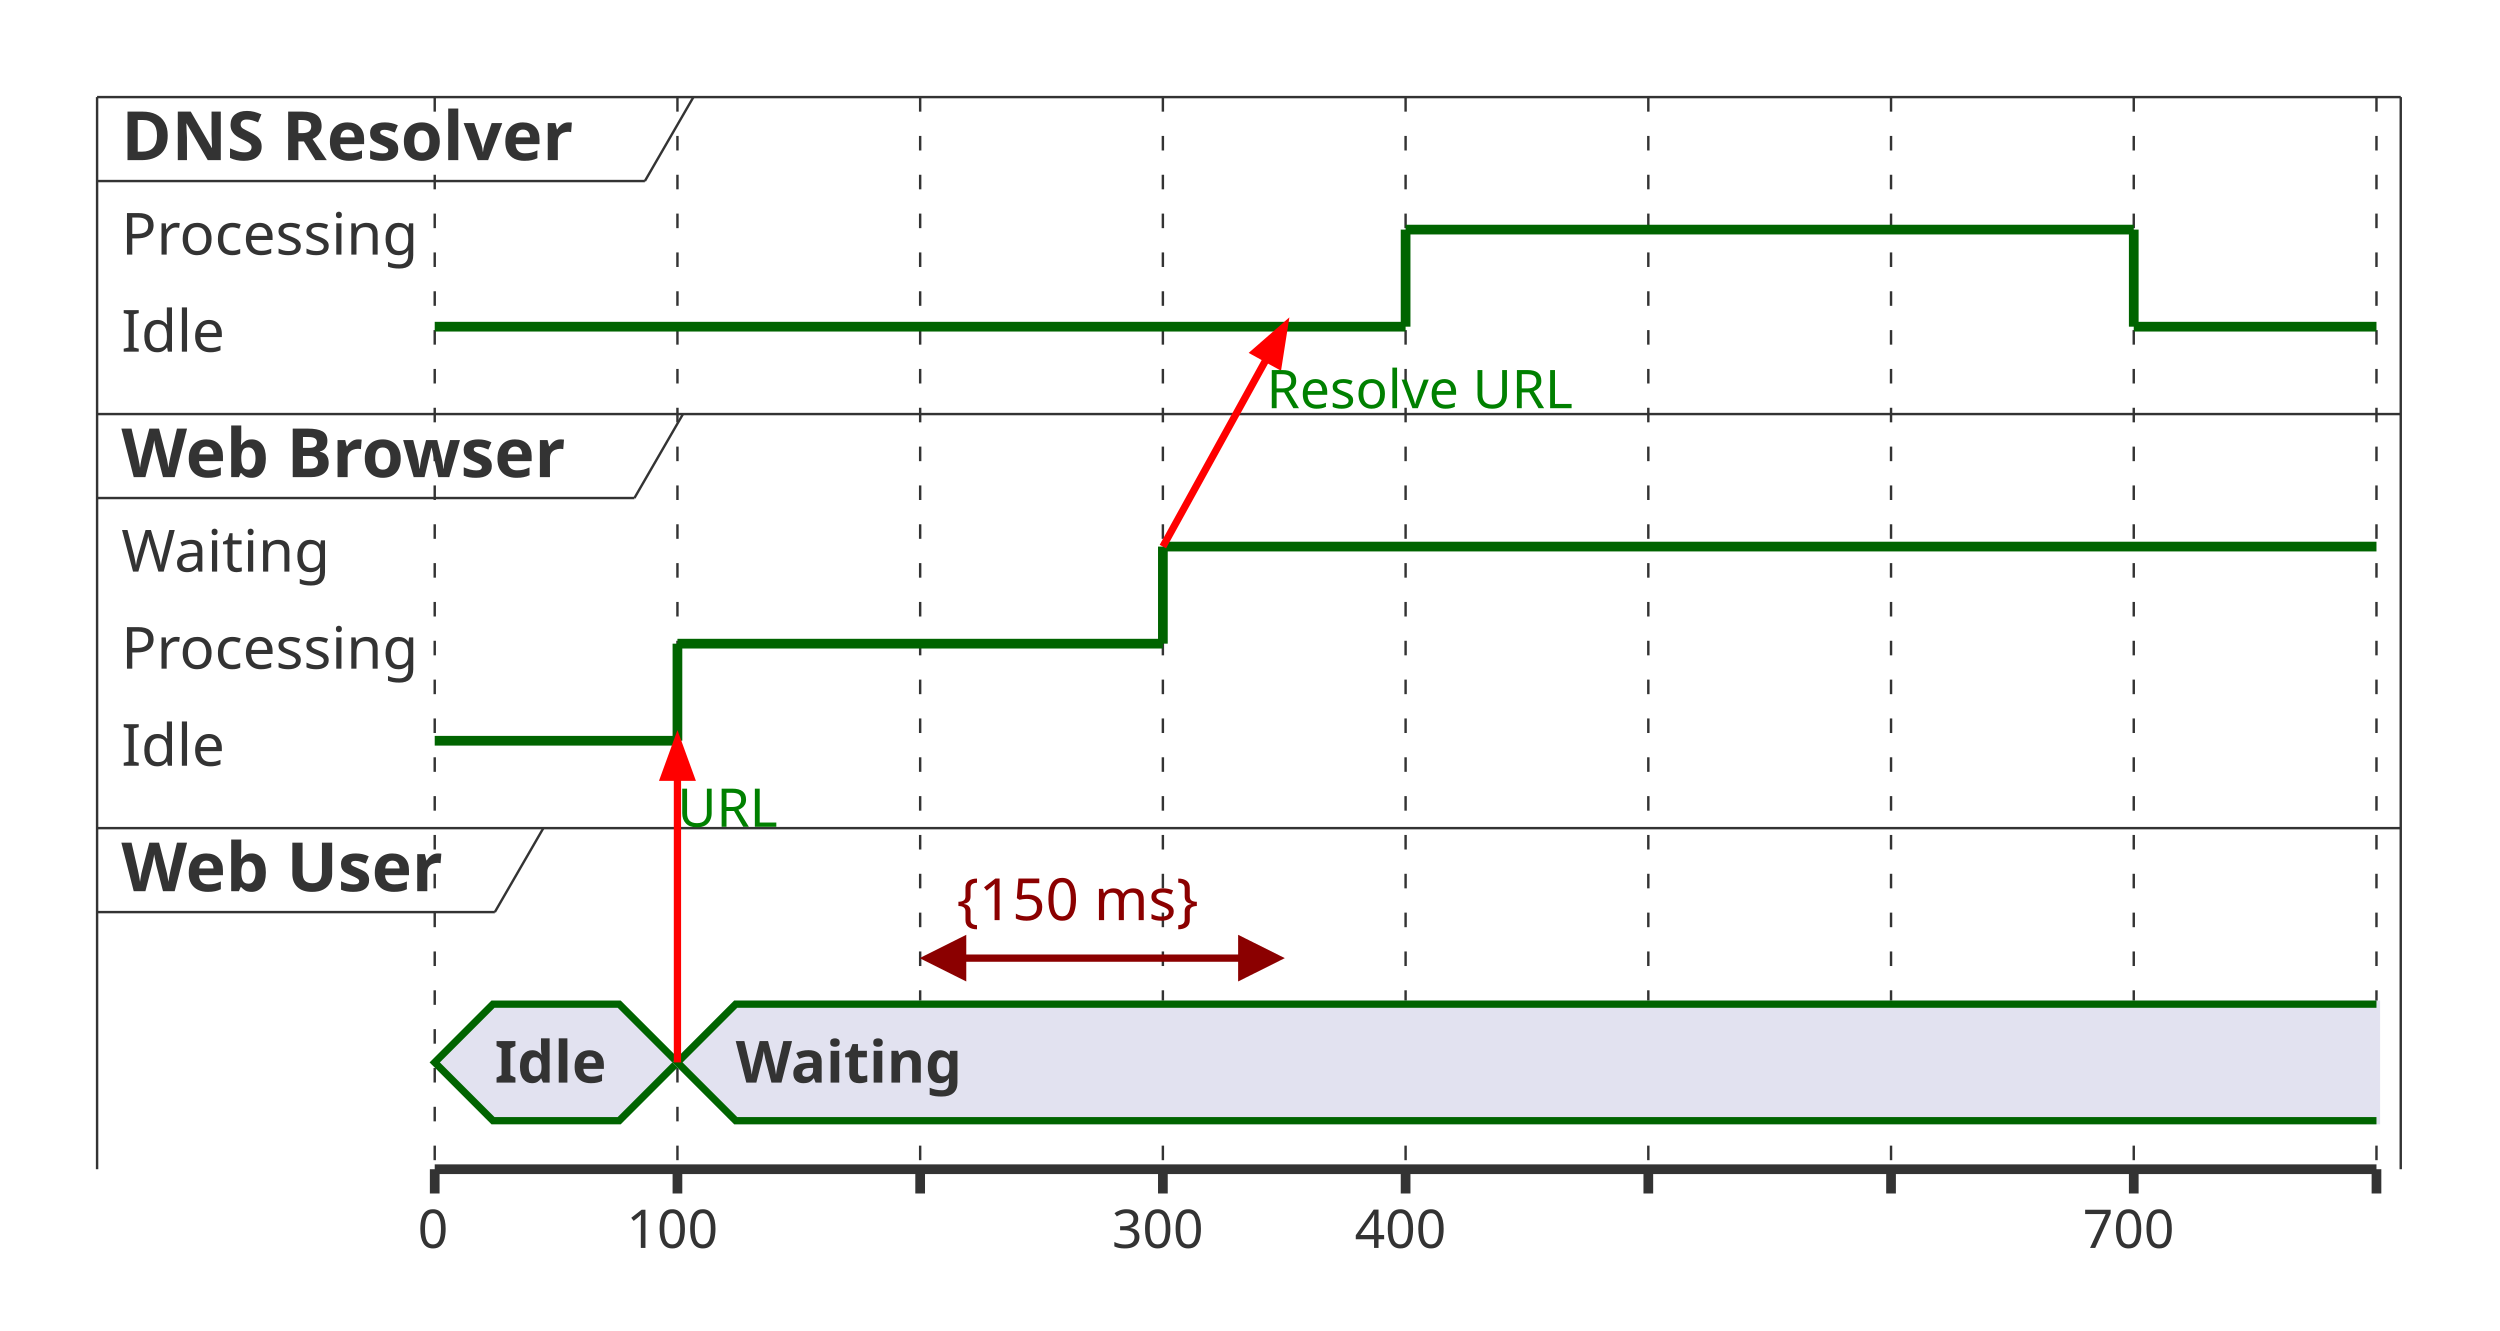
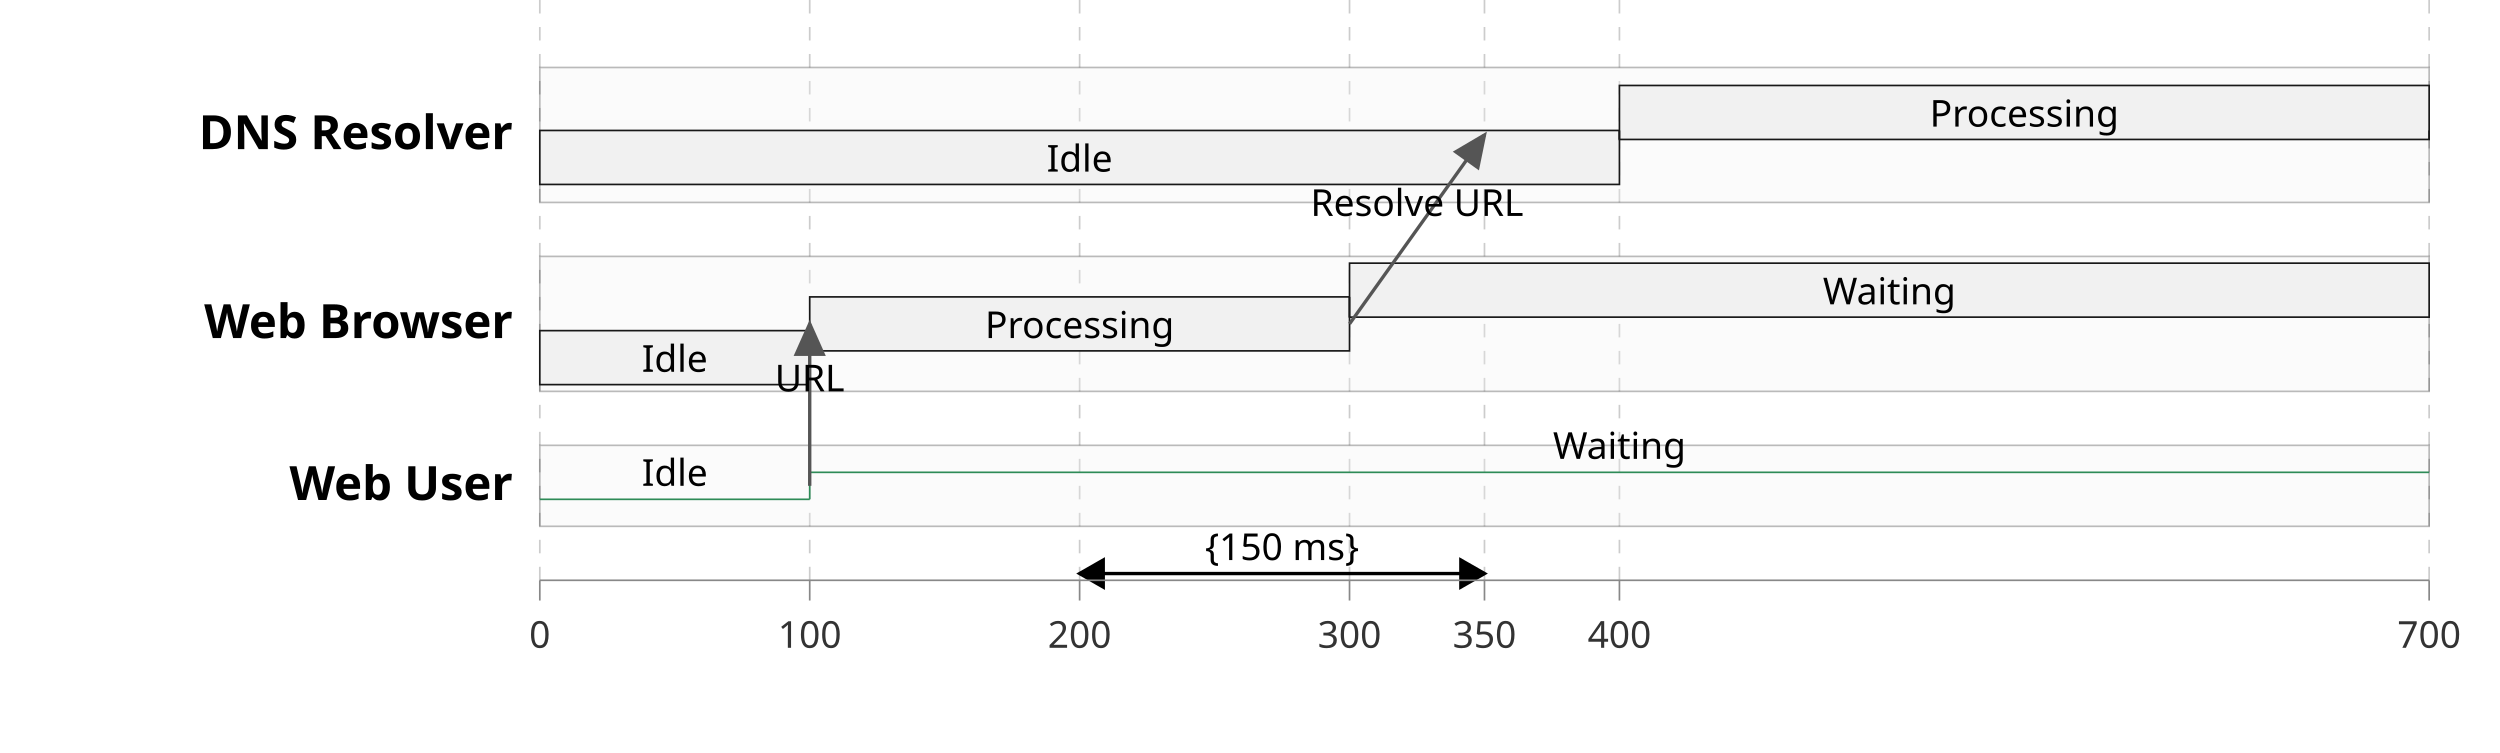
- <svg xmlns="http://www.w3.org/2000/svg" contentStyleType="text/css" data-diagram-type="TIMING" height="274px" preserveAspectRatio="none" style="width:515px;height:274px;background:#FFFFFF;" version="1.1" viewBox="0 0 515 274" width="515px" zoomAndPan="magnify">
+ <svg xmlns="http://www.w3.org/2000/svg" contentStyleType="text/css" data-diagram-type="TIMING" height="223px" preserveAspectRatio="none" style="width:741px;height:223px;background:#FFFFFF;" version="1.1" viewBox="0 0 741 223" width="741px" zoomAndPan="magnify">
  <defs />
  <g>
-     <line style="stroke:#333333;stroke-width:0.5;" x1="20" x2="20" y1="20" y2="240.859" />
-     <line style="stroke:#333333;stroke-width:0.5;" x1="494.553" x2="494.553" y1="20" y2="240.859" />
-     <line style="stroke:#333333;stroke-width:0.5;stroke-dasharray:3,5;" x1="89.553" x2="89.553" y1="20" y2="240.859" />
-     <line style="stroke:#333333;stroke-width:0.5;stroke-dasharray:3,5;" x1="139.553" x2="139.553" y1="20" y2="240.859" />
-     <line style="stroke:#333333;stroke-width:0.5;stroke-dasharray:3,5;" x1="189.553" x2="189.553" y1="20" y2="240.859" />
-     <line style="stroke:#333333;stroke-width:0.5;stroke-dasharray:3,5;" x1="239.553" x2="239.553" y1="20" y2="240.859" />
-     <line style="stroke:#333333;stroke-width:0.5;stroke-dasharray:3,5;" x1="289.553" x2="289.553" y1="20" y2="240.859" />
-     <line style="stroke:#333333;stroke-width:0.5;stroke-dasharray:3,5;" x1="339.553" x2="339.553" y1="20" y2="240.859" />
-     <line style="stroke:#333333;stroke-width:0.5;stroke-dasharray:3,5;" x1="389.553" x2="389.553" y1="20" y2="240.859" />
-     <line style="stroke:#333333;stroke-width:0.5;stroke-dasharray:3,5;" x1="439.553" x2="439.553" y1="20" y2="240.859" />
-     <line style="stroke:#333333;stroke-width:0.5;stroke-dasharray:3,5;" x1="489.553" x2="489.553" y1="20" y2="240.859" />
-     <line style="stroke:#333333;stroke-width:0.5;" x1="20" x2="494.553" y1="20" y2="20" />
-     <text fill="#333333" font-family="sans-serif" font-size="14" font-weight="700" lengthAdjust="spacing" textLength="106.846" x="25" y="32.995">DNS Resolver</text>
-     <line style="stroke:#333333;stroke-width:0.5;" x1="20" x2="132.846" y1="37.297" y2="37.297" />
-     <line style="stroke:#333333;stroke-width:0.5;" x1="132.846" x2="142.846" y1="37.297" y2="20" />
-     <text fill="#333333" font-family="sans-serif" font-size="12" lengthAdjust="spacing" textLength="21.873" x="25" y="72.451">Idle</text>
-     <text fill="#333333" font-family="sans-serif" font-size="12" lengthAdjust="spacing" textLength="64.553" x="25" y="52.451">Processing</text>
-     <line style="stroke:#006400;stroke-width:2;" x1="89.553" x2="289.553" y1="67.297" y2="67.297" />
-     <line style="stroke:#006400;stroke-width:2;" x1="289.553" x2="439.553" y1="47.297" y2="47.297" />
-     <line style="stroke:#006400;stroke-width:2;" x1="439.553" x2="489.553" y1="67.297" y2="67.297" />
-     <line style="stroke:#006400;stroke-width:2;" x1="289.553" x2="289.553" y1="47.297" y2="67.297" />
-     <line style="stroke:#006400;stroke-width:2;" x1="439.553" x2="439.553" y1="47.297" y2="67.297" />
-     <line style="stroke:#333333;stroke-width:0.5;" x1="20" x2="494.553" y1="85.297" y2="85.297" />
-     <text fill="#333333" font-family="sans-serif" font-size="14" font-weight="700" lengthAdjust="spacing" textLength="104.692" x="25" y="98.292">Web Browser</text>
-     <line style="stroke:#333333;stroke-width:0.5;" x1="20" x2="130.692" y1="102.594" y2="102.594" />
-     <line style="stroke:#333333;stroke-width:0.5;" x1="130.692" x2="140.692" y1="102.594" y2="85.297" />
-     <text fill="#333333" font-family="sans-serif" font-size="12" lengthAdjust="spacing" textLength="21.873" x="25" y="157.748">Idle</text>
-     <text fill="#333333" font-family="sans-serif" font-size="12" lengthAdjust="spacing" textLength="64.553" x="25" y="137.748">Processing</text>
-     <text fill="#333333" font-family="sans-serif" font-size="12" lengthAdjust="spacing" textLength="45.815" x="25" y="117.748">Waiting</text>
-     <line style="stroke:#006400;stroke-width:2;" x1="89.553" x2="139.553" y1="152.594" y2="152.594" />
-     <line style="stroke:#006400;stroke-width:2;" x1="139.553" x2="239.553" y1="132.594" y2="132.594" />
-     <line style="stroke:#006400;stroke-width:2;" x1="239.553" x2="489.553" y1="112.594" y2="112.594" />
-     <line style="stroke:#006400;stroke-width:2;" x1="139.553" x2="139.553" y1="132.594" y2="152.594" />
-     <line style="stroke:#006400;stroke-width:2;" x1="239.553" x2="239.553" y1="112.594" y2="132.594" />
-     <line style="stroke:#333333;stroke-width:0.5;" x1="20" x2="494.553" y1="170.594" y2="170.594" />
-     <text fill="#333333" font-family="sans-serif" font-size="14" font-weight="700" lengthAdjust="spacing" textLength="75.934" x="25" y="183.589">Web User</text>
-     <line style="stroke:#333333;stroke-width:0.5;" x1="20" x2="101.934" y1="187.891" y2="187.891" />
-     <line style="stroke:#333333;stroke-width:0.5;" x1="101.934" x2="111.934" y1="187.891" y2="170.594" />
-     <polygon fill="#E2E2F0" points="101.553,206.859,127.553,206.859,139.553,218.859,127.553,230.859,101.553,230.859,89.553,218.859" style="stroke:#006400;stroke-width:1.5;" />
-     <polygon fill="#E2E2F0" points="151.553,206.859,489.553,206.859,489.553,230.859,151.553,230.859,139.553,218.859" style="stroke:#E2E2F0;stroke-width:1.5;" />
-     <path d="M489.553,206.859 L151.553,206.859 L139.553,218.859 L151.553,230.859 L489.553,230.859" fill="#E2E2F0" style="stroke:#006400;stroke-width:1.5;" />
-     <text fill="#333333" font-family="sans-serif" font-size="12" font-weight="700" lengthAdjust="spacing" textLength="25.307" x="101.899" y="223.014">Idle</text>
-     <text fill="#333333" font-family="sans-serif" font-size="12" font-weight="700" lengthAdjust="spacing" textLength="52.43" x="151.553" y="223.014">Waiting</text>
-     <line style="stroke:#8B0000;stroke-width:1.5;" x1="193.553" x2="260.553" y1="197.375" y2="197.375" />
-     <polygon fill="#8B0000" points="198.553,201.375,198.553,193.375,190.553,197.375" style="stroke:#8B0000;stroke-width:1;" />
-     <polygon fill="#8B0000" points="255.553,201.375,255.553,193.375,263.553,197.375" style="stroke:#8B0000;stroke-width:1;" />
-     <text fill="#8B0000" font-family="sans-serif" font-size="12" lengthAdjust="spacing" textLength="59.93" x="197.088" y="189.545">{150 ms}</text>
-     <line style="stroke:#333333;stroke-width:2;" x1="89.553" x2="89.553" y1="240.859" y2="245.859" />
-     <line style="stroke:#333333;stroke-width:2;" x1="139.553" x2="139.553" y1="240.859" y2="245.859" />
-     <line style="stroke:#333333;stroke-width:2;" x1="189.553" x2="189.553" y1="240.859" y2="245.859" />
-     <line style="stroke:#333333;stroke-width:2;" x1="239.553" x2="239.553" y1="240.859" y2="245.859" />
-     <line style="stroke:#333333;stroke-width:2;" x1="289.553" x2="289.553" y1="240.859" y2="245.859" />
-     <line style="stroke:#333333;stroke-width:2;" x1="339.553" x2="339.553" y1="240.859" y2="245.859" />
-     <line style="stroke:#333333;stroke-width:2;" x1="389.553" x2="389.553" y1="240.859" y2="245.859" />
-     <line style="stroke:#333333;stroke-width:2;" x1="439.553" x2="439.553" y1="240.859" y2="245.859" />
-     <line style="stroke:#333333;stroke-width:2;" x1="489.553" x2="489.553" y1="240.859" y2="245.859" />
-     <line style="stroke:#333333;stroke-width:2;" x1="89.553" x2="489.553" y1="240.859" y2="240.859" />
-     <text fill="#333333" font-family="sans-serif" font-size="11" lengthAdjust="spacing" textLength="6.998" x="86.053" y="257.07">0</text>
-     <text fill="#333333" font-family="sans-serif" font-size="11" lengthAdjust="spacing" textLength="20.996" x="129.055" y="257.07">100</text>
-     <text fill="#333333" font-family="sans-serif" font-size="11" lengthAdjust="spacing" textLength="20.996" x="229.055" y="257.07">300</text>
-     <text fill="#333333" font-family="sans-serif" font-size="11" lengthAdjust="spacing" textLength="20.996" x="279.055" y="257.07">400</text>
-     <text fill="#333333" font-family="sans-serif" font-size="11" lengthAdjust="spacing" textLength="20.996" x="429.055" y="257.07">700</text>
-     <line style="stroke:#FF0000;stroke-width:1.5;" x1="139.553" x2="139.553" y1="218.859" y2="152.594" />
-     <polygon fill="#FF0000" points="142.289,160.111,136.817,160.111,139.553,152.594" style="stroke:#FF0000;stroke-width:1.5;" />
-     <text fill="#008000" font-family="sans-serif" font-size="11" lengthAdjust="spacing" textLength="21.823" x="139.553" y="170.322">URL</text>
-     <line style="stroke:#FF0000;stroke-width:1.5;" x1="239.553" x2="264.553" y1="112.594" y2="67.297" />
-     <polygon fill="#FF0000" points="263.316,75.201,258.525,72.556,264.553,67.297" style="stroke:#FF0000;stroke-width:1.5;" />
-     <text fill="#008000" font-family="sans-serif" font-size="11" lengthAdjust="spacing" textLength="68.524" x="260.92" y="84.089">Resolve URL</text>
+     <line style="stroke:#CCCCCC;stroke-width:0.5;stroke-dasharray:4,4;" x1="160" x2="160" y1="0" y2="172" />
+     <line style="stroke:#CCCCCC;stroke-width:0.5;stroke-dasharray:4,4;" x1="240" x2="240" y1="0" y2="172" />
+     <line style="stroke:#CCCCCC;stroke-width:0.5;stroke-dasharray:4,4;" x1="320" x2="320" y1="0" y2="172" />
+     <line style="stroke:#CCCCCC;stroke-width:0.5;stroke-dasharray:4,4;" x1="400" x2="400" y1="0" y2="172" />
+     <line style="stroke:#CCCCCC;stroke-width:0.5;stroke-dasharray:4,4;" x1="440" x2="440" y1="0" y2="172" />
+     <line style="stroke:#CCCCCC;stroke-width:0.5;stroke-dasharray:4,4;" x1="480" x2="480" y1="0" y2="172" />
+     <line style="stroke:#CCCCCC;stroke-width:0.5;stroke-dasharray:4,4;" x1="720" x2="720" y1="0" y2="172" />
+     <rect fill="#F1F1F1" height="40" opacity="0.3" style="stroke:#181818;stroke-width:0.5;" width="560" x="160" y="20" />
+     <text fill="#000000" font-family="sans-serif" font-size="14" font-weight="700" lengthAdjust="spacing" text-anchor="end" textLength="106.846" x="152" y="44.2">DNS Resolver</text>
+     <rect fill="#F1F1F1" height="16" style="stroke:#181818;stroke-width:0.5;" width="320" x="160" y="38.667" />
+     <text fill="#000000" font-family="sans-serif" font-size="11" lengthAdjust="spacing" text-anchor="middle" textLength="20.05" x="320" y="50.867">Idle</text>
+     <rect fill="#F1F1F1" height="16" style="stroke:#181818;stroke-width:0.5;" width="240" x="480" y="25.333" />
+     <text fill="#000000" font-family="sans-serif" font-size="11" lengthAdjust="spacing" text-anchor="middle" textLength="59.173" x="600" y="37.533">Processing</text>
+     <line style="stroke:#181818;stroke-width:0.5;" x1="480" x2="480" y1="38.667" y2="41.333" />
+     <line style="stroke:#181818;stroke-width:0.5;" x1="720" x2="720" y1="41.333" y2="38.667" />
+     <rect fill="#F1F1F1" height="40" opacity="0.3" style="stroke:#181818;stroke-width:0.5;" width="560" x="160" y="76" />
+     <text fill="#000000" font-family="sans-serif" font-size="14" font-weight="700" lengthAdjust="spacing" text-anchor="end" textLength="104.692" x="152" y="100.2">Web Browser</text>
+     <rect fill="#F1F1F1" height="16" style="stroke:#181818;stroke-width:0.5;" width="80" x="160" y="98" />
+     <text fill="#000000" font-family="sans-serif" font-size="11" lengthAdjust="spacing" text-anchor="middle" textLength="20.05" x="200" y="110.2">Idle</text>
+     <rect fill="#F1F1F1" height="16" style="stroke:#181818;stroke-width:0.5;" width="160" x="240" y="88" />
+     <text fill="#000000" font-family="sans-serif" font-size="11" lengthAdjust="spacing" text-anchor="middle" textLength="59.173" x="320" y="100.2">Processing</text>
+     <line style="stroke:#181818;stroke-width:0.5;" x1="240" x2="240" y1="98" y2="104" />
+     <rect fill="#F1F1F1" height="16" style="stroke:#181818;stroke-width:0.5;" width="320" x="400" y="78" />
+     <text fill="#000000" font-family="sans-serif" font-size="11" lengthAdjust="spacing" text-anchor="middle" textLength="41.997" x="560" y="90.2">Waiting</text>
+     <line style="stroke:#181818;stroke-width:0.5;" x1="400" x2="400" y1="88" y2="94" />
+     <rect fill="#F1F1F1" height="24" opacity="0.3" style="stroke:#181818;stroke-width:0.5;" width="560" x="160" y="132" />
+     <text fill="#000000" font-family="sans-serif" font-size="14" font-weight="700" lengthAdjust="spacing" text-anchor="end" textLength="75.934" x="152" y="148.2">Web User</text>
+     <line style="stroke:#2E8B57;stroke-width:0.5;" x1="160" x2="240" y1="148" y2="148" />
+     <text fill="#000000" font-family="sans-serif" font-size="11" lengthAdjust="spacing" text-anchor="middle" textLength="20.05" x="200" y="144">Idle</text>
+     <line style="stroke:#2E8B57;stroke-width:0.5;" x1="240" x2="720" y1="140" y2="140" />
+     <text fill="#000000" font-family="sans-serif" font-size="11" lengthAdjust="spacing" text-anchor="middle" textLength="41.997" x="480" y="136">Waiting</text>
+     <line style="stroke:#2E8B57;stroke-width:0.5;" x1="240" x2="240" y1="148" y2="140" />
+     <line style="stroke:#555555;stroke-width:1;" x1="240" x2="240" y1="144" y2="96" />
+     <polygon fill="#555555" points="244,105,240,96,236,105,244,105" style="stroke:#555555;stroke-width:1;" />
+     <text fill="#000000" font-family="sans-serif" font-size="11" lengthAdjust="spacing" text-anchor="middle" textLength="21.823" x="240" y="116">URL</text>
+     <line style="stroke:#555555;stroke-width:1;" x1="400" x2="440" y1="96" y2="40" />
+     <polygon fill="#555555" points="438.024,49.649,440,40,431.514,44.999,438.024,49.649" style="stroke:#555555;stroke-width:1;" />
+     <text fill="#000000" font-family="sans-serif" font-size="11" lengthAdjust="spacing" text-anchor="middle" textLength="68.524" x="420" y="64">Resolve URL</text>
+     <line style="stroke:#000000;stroke-width:1;" x1="320" x2="440" y1="170" y2="170" />
+     <polygon fill="#000000" points="327,166,320,170,327,174,327,166" style="stroke:#000000;stroke-width:1;" />
+     <polygon fill="#000000" points="433,166,440,170,433,174,433,166" style="stroke:#000000;stroke-width:1;" />
+     <text fill="#000000" font-family="sans-serif" font-size="11" lengthAdjust="spacing" text-anchor="middle" textLength="54.935" x="380" y="166">{150 ms}</text>
+     <line style="stroke:#888888;stroke-width:0.5;" x1="160" x2="720" y1="172" y2="172" />
+     <line style="stroke:#888888;stroke-width:0.5;" x1="160" x2="160" y1="172" y2="178" />
+     <text fill="#333333" font-family="sans-serif" font-size="11" lengthAdjust="spacing" text-anchor="middle" textLength="6.998" x="160" y="192">0</text>
+     <line style="stroke:#888888;stroke-width:0.5;" x1="240" x2="240" y1="172" y2="178" />
+     <text fill="#333333" font-family="sans-serif" font-size="11" lengthAdjust="spacing" text-anchor="middle" textLength="20.996" x="240" y="192">100</text>
+     <line style="stroke:#888888;stroke-width:0.5;" x1="320" x2="320" y1="172" y2="178" />
+     <text fill="#333333" font-family="sans-serif" font-size="11" lengthAdjust="spacing" text-anchor="middle" textLength="20.996" x="320" y="192">200</text>
+     <line style="stroke:#888888;stroke-width:0.5;" x1="400" x2="400" y1="172" y2="178" />
+     <text fill="#333333" font-family="sans-serif" font-size="11" lengthAdjust="spacing" text-anchor="middle" textLength="20.996" x="400" y="192">300</text>
+     <line style="stroke:#888888;stroke-width:0.5;" x1="440" x2="440" y1="172" y2="178" />
+     <text fill="#333333" font-family="sans-serif" font-size="11" lengthAdjust="spacing" text-anchor="middle" textLength="20.996" x="440" y="192">350</text>
+     <line style="stroke:#888888;stroke-width:0.5;" x1="480" x2="480" y1="172" y2="178" />
+     <text fill="#333333" font-family="sans-serif" font-size="11" lengthAdjust="spacing" text-anchor="middle" textLength="20.996" x="480" y="192">400</text>
+     <line style="stroke:#888888;stroke-width:0.5;" x1="720" x2="720" y1="172" y2="178" />
+     <text fill="#333333" font-family="sans-serif" font-size="11" lengthAdjust="spacing" text-anchor="middle" textLength="20.996" x="720" y="192">700</text>
  </g>
</svg>
